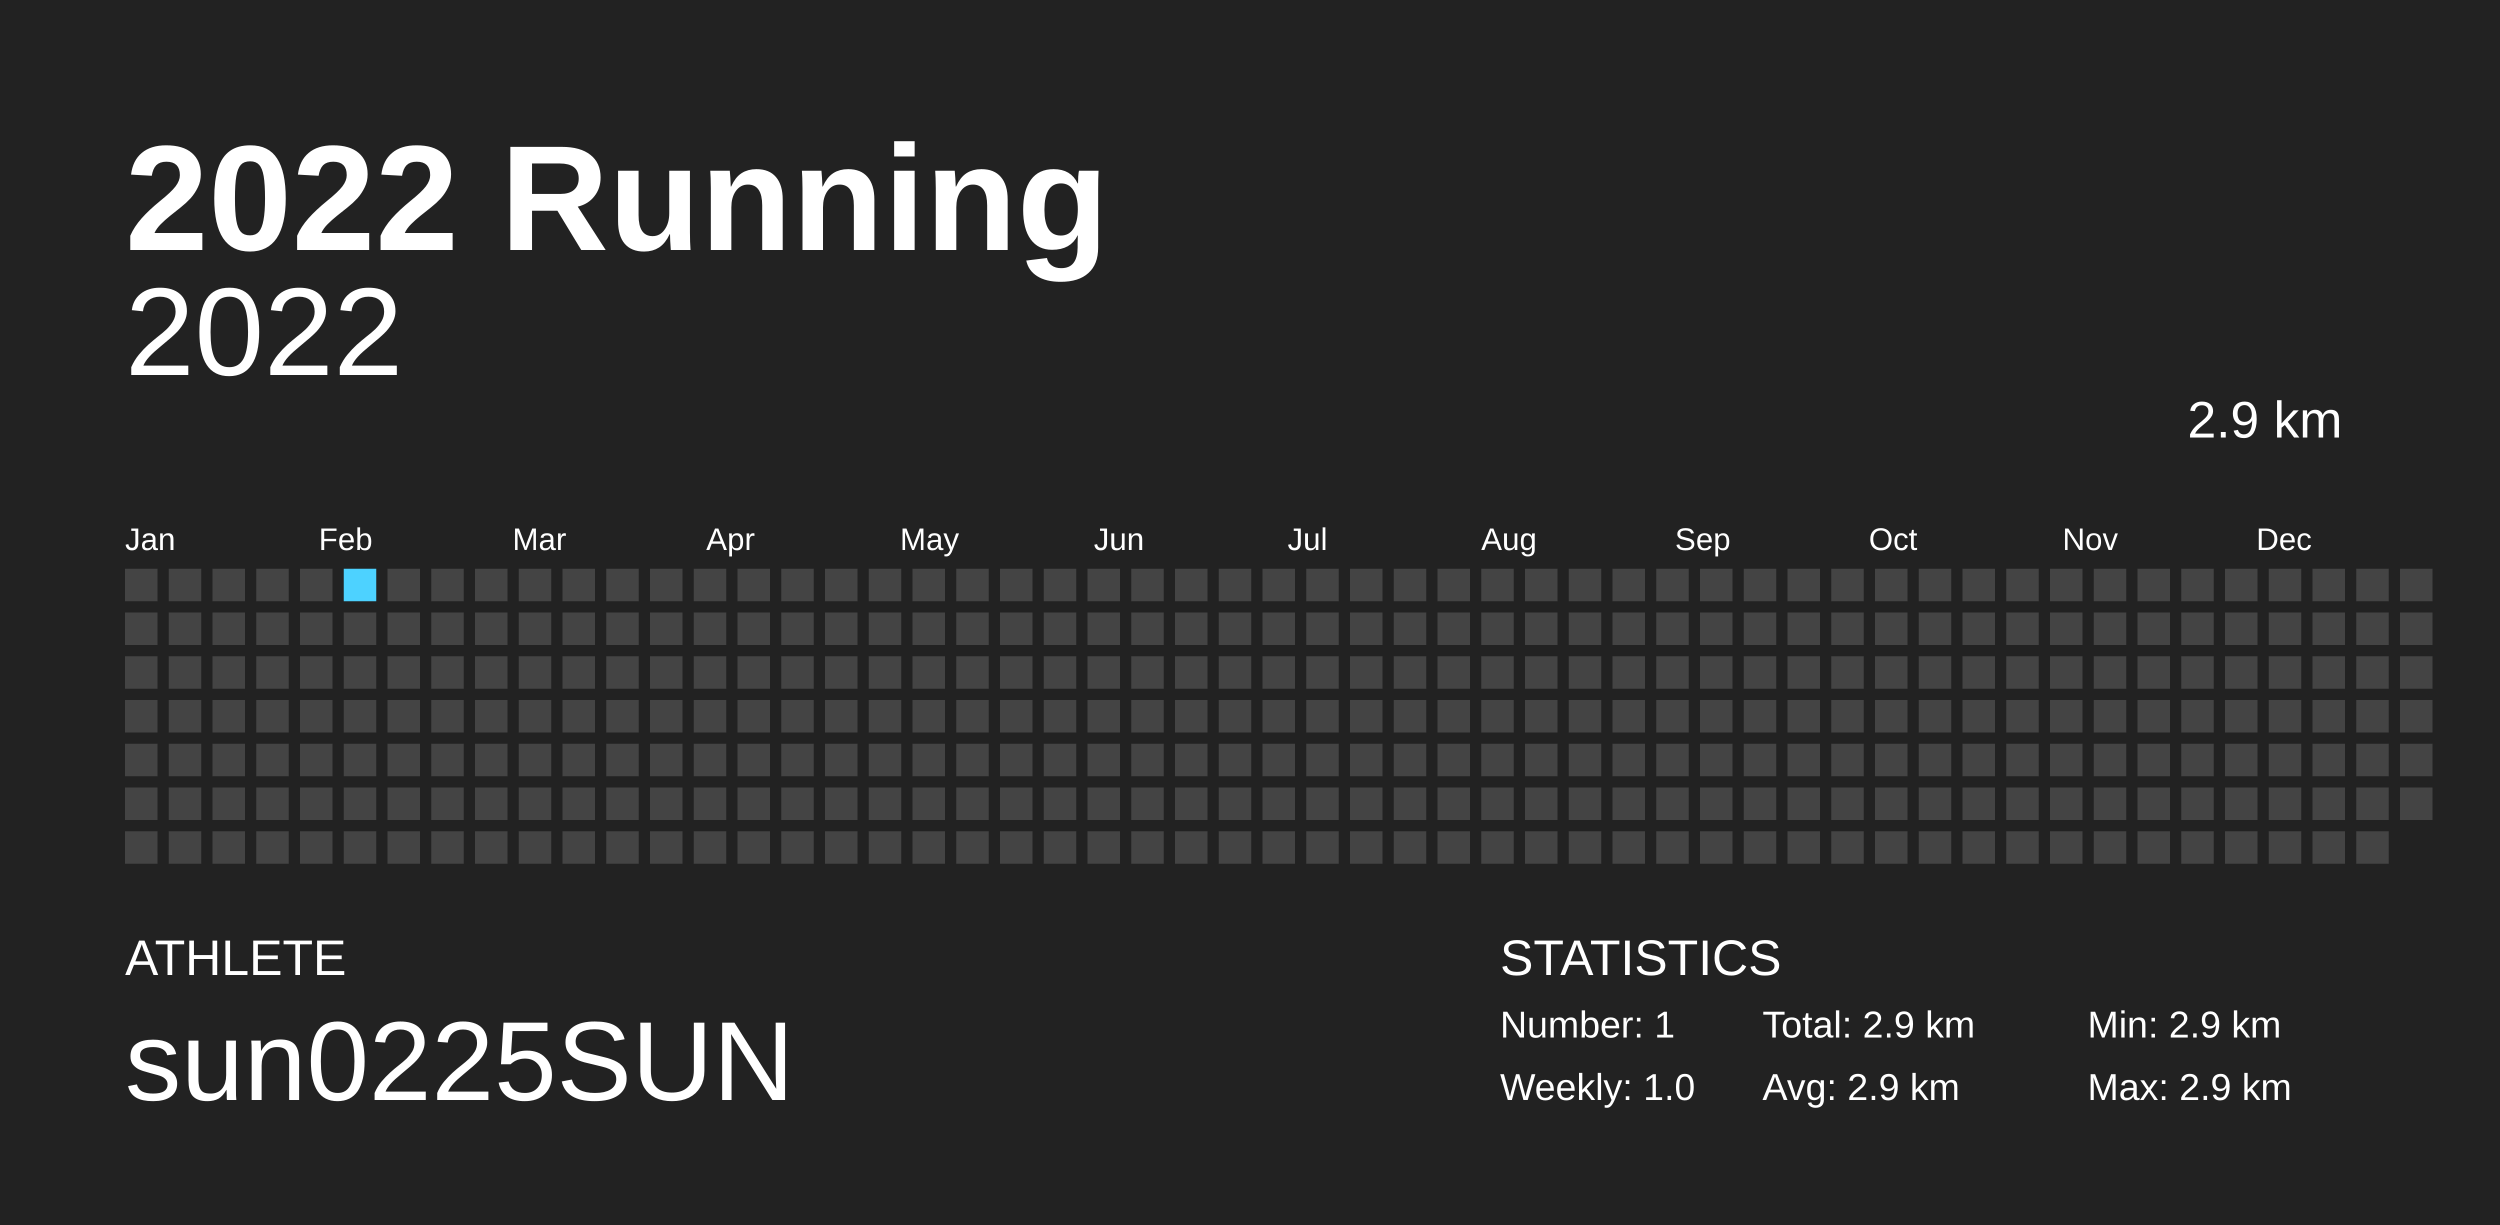
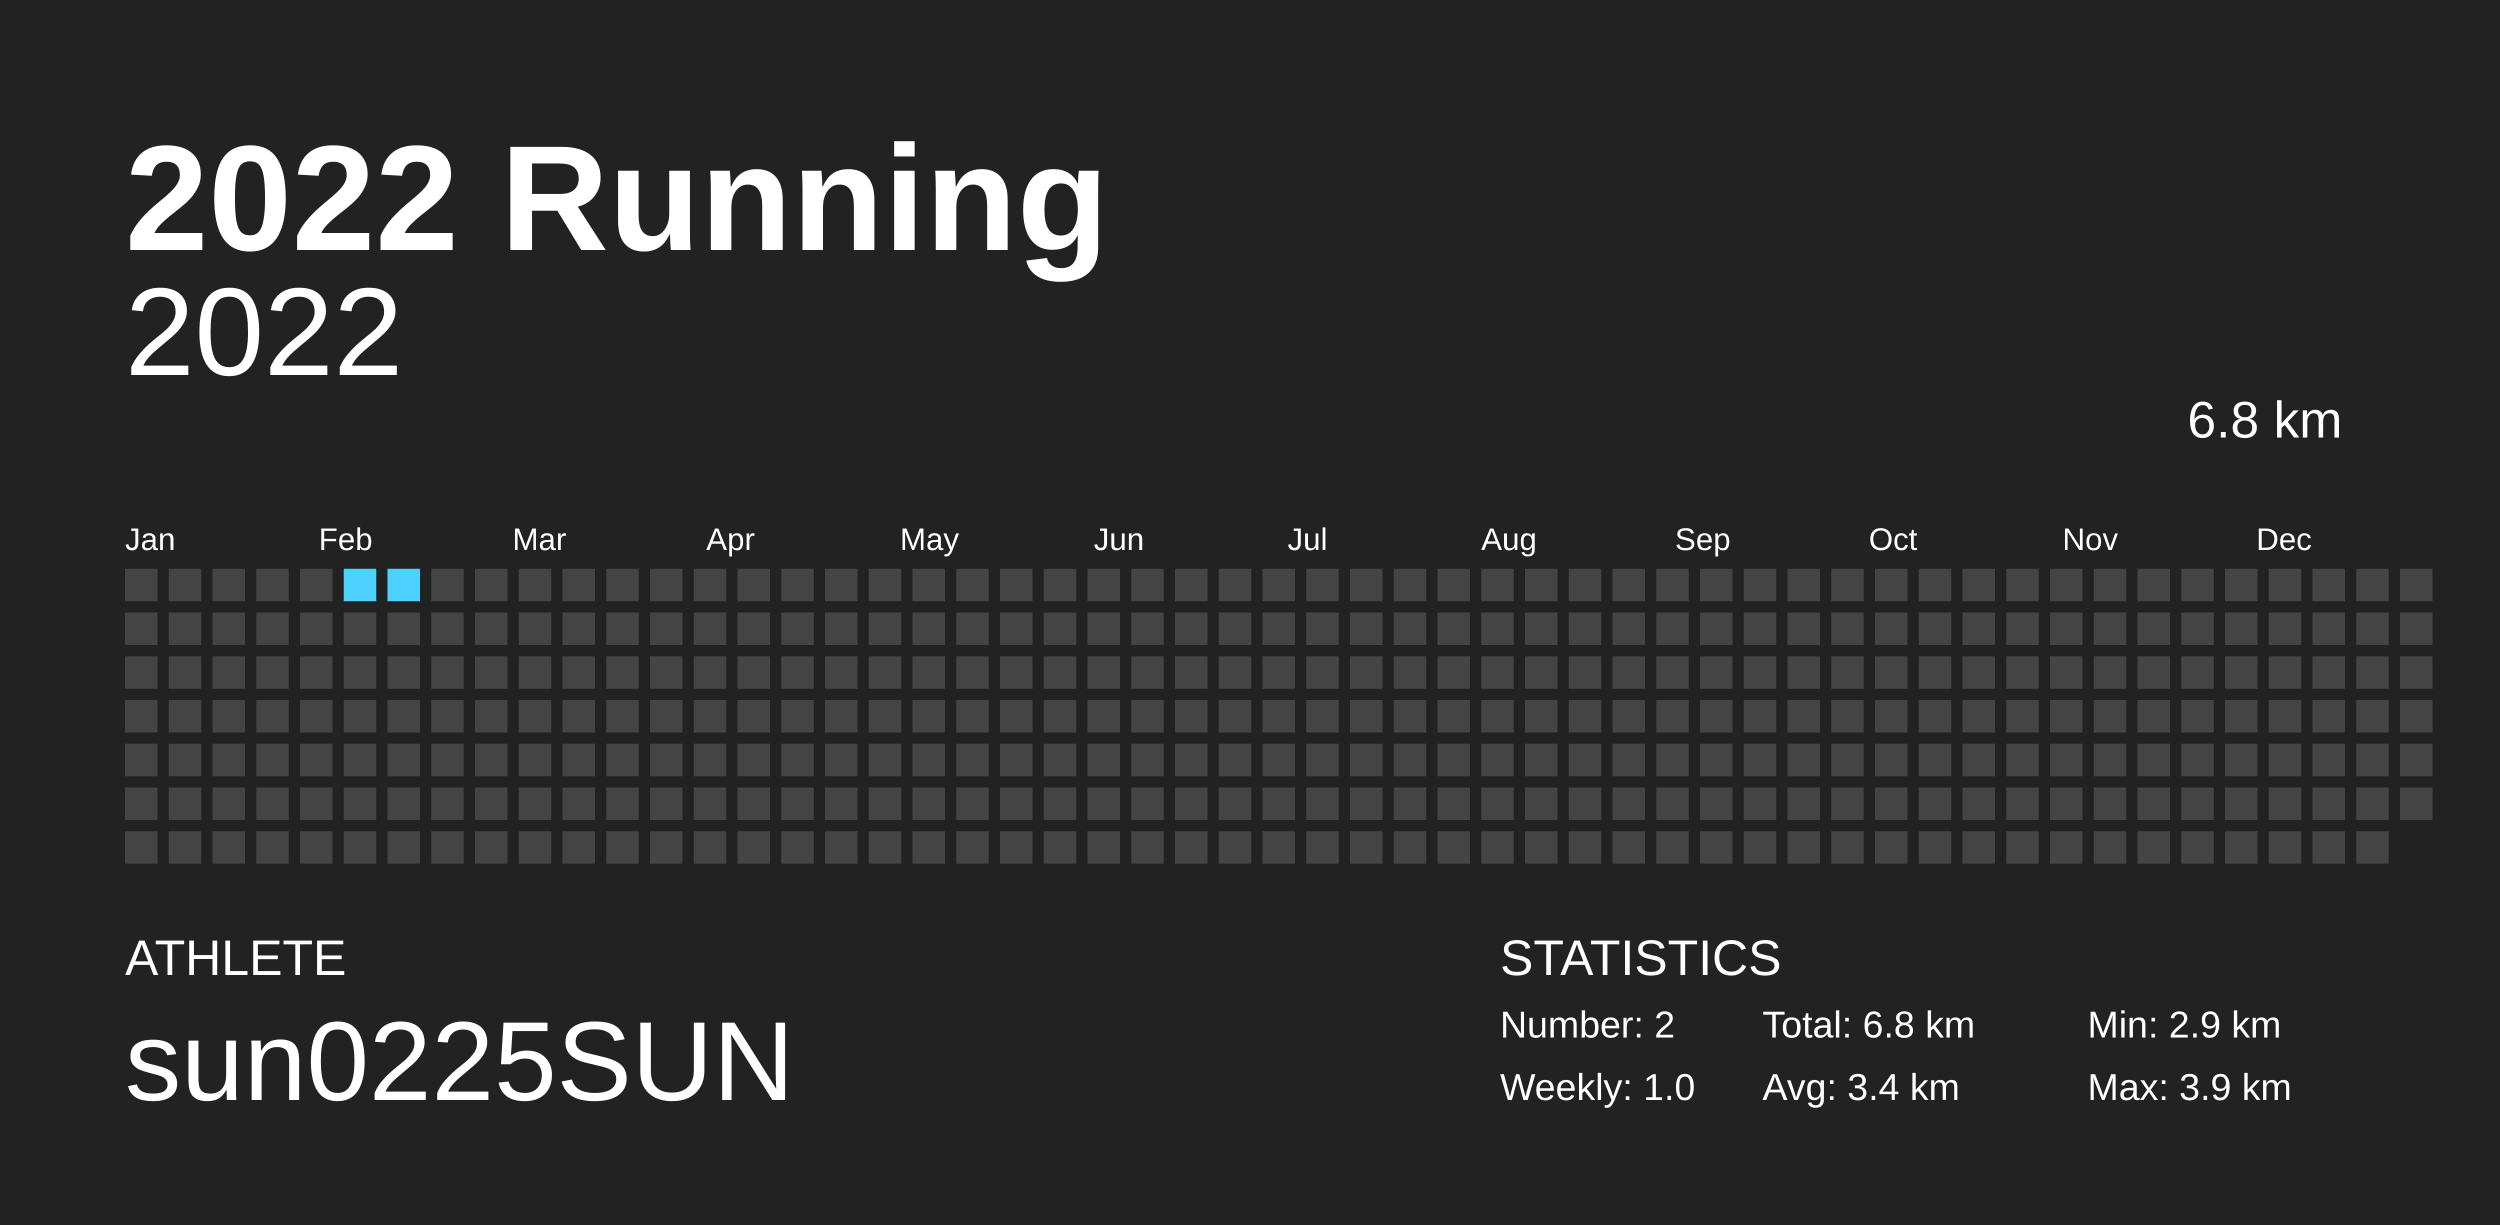
<svg xmlns="http://www.w3.org/2000/svg" baseProfile="full" height="98mm" version="1.1" viewBox="0,0,200,98" width="200mm">
  <defs />
  <rect fill="#222222" height="98" width="200" x="0" y="0" />
  <text fill="#FFFFFF" style="font-size:12px; font-family:Arial; font-weight:bold;" x="10" y="20">2022 Running</text>
  <text fill="#FFFFFF" style="font-size:4px; font-family:Arial" x="10" y="78">ATHLETE</text>
  <text fill="#FFFFFF" style="font-size:9px; font-family:Arial" x="10" y="88">sun0225SUN</text>
  <text fill="#FFFFFF" style="font-size:4px; font-family:Arial" x="120" y="78">STATISTICS</text>
-   <text fill="#FFFFFF" style="font-size:3px; font-family:Arial" x="120" y="83">Number: 1</text>
+   <text fill="#FFFFFF" style="font-size:3px; font-family:Arial" x="120" y="83">Number: 2</text>
  <text fill="#FFFFFF" style="font-size:3px; font-family:Arial" x="120" y="88">Weekly: 1.0</text>
-   <text fill="#FFFFFF" style="font-size:3px; font-family:Arial" x="141" y="83">Total: 2.9 km</text>
-   <text fill="#FFFFFF" style="font-size:3px; font-family:Arial" x="141" y="88">Avg: 2.9 km</text>
+   <text fill="#FFFFFF" style="font-size:3px; font-family:Arial" x="141" y="83">Total: 6.8 km</text>
+   <text fill="#FFFFFF" style="font-size:3px; font-family:Arial" x="141" y="88">Avg: 3.4 km</text>
  <text fill="#FFFFFF" style="font-size:3px; font-family:Arial" x="167" y="83">Min: 2.9 km</text>
-   <text fill="#FFFFFF" style="font-size:3px; font-family:Arial" x="167" y="88">Max: 2.9 km</text>
+   <text fill="#FFFFFF" style="font-size:3px; font-family:Arial" x="167" y="88">Max: 3.9 km</text>
  <text alignment-baseline="hanging" fill="#FFFFFF" style="font-size:10.0px; font-family:Arial;" x="10" y="30">2022</text>
-   <text alignment-baseline="hanging" fill="#FFFFFF" style="font-size:4.125px; font-family:Arial;" x="175" y="35">2.9 km</text>
+   <text alignment-baseline="hanging" fill="#FFFFFF" style="font-size:4.125px; font-family:Arial;" x="175" y="35">6.8 km</text>
  <text fill="#FFFFFF" style="font-size:2.5px; font-family:Arial" x="10.0" y="44">Jan</text>
  <text fill="#FFFFFF" style="font-size:2.5px; font-family:Arial" x="25.5" y="44">Feb</text>
  <text fill="#FFFFFF" style="font-size:2.5px; font-family:Arial" x="41.0" y="44">Mar</text>
  <text fill="#FFFFFF" style="font-size:2.5px; font-family:Arial" x="56.5" y="44">Apr</text>
  <text fill="#FFFFFF" style="font-size:2.5px; font-family:Arial" x="72.0" y="44">May</text>
  <text fill="#FFFFFF" style="font-size:2.5px; font-family:Arial" x="87.5" y="44">Jun</text>
  <text fill="#FFFFFF" style="font-size:2.5px; font-family:Arial" x="103.0" y="44">Jul</text>
  <text fill="#FFFFFF" style="font-size:2.5px; font-family:Arial" x="118.5" y="44">Aug</text>
  <text fill="#FFFFFF" style="font-size:2.5px; font-family:Arial" x="134.0" y="44">Sep</text>
  <text fill="#FFFFFF" style="font-size:2.5px; font-family:Arial" x="149.5" y="44">Oct</text>
  <text fill="#FFFFFF" style="font-size:2.5px; font-family:Arial" x="165.0" y="44">Nov</text>
  <text fill="#FFFFFF" style="font-size:2.5px; font-family:Arial" x="180.5" y="44">Dec</text>
  <rect fill="#444444" height="2.6" width="2.6" x="10.0" y="45.5" />
  <rect fill="#444444" height="2.6" width="2.6" x="10.0" y="49.0" />
  <rect fill="#444444" height="2.6" width="2.6" x="10.0" y="52.5" />
  <rect fill="#444444" height="2.6" width="2.6" x="10.0" y="56.0" />
  <rect fill="#444444" height="2.6" width="2.6" x="10.0" y="59.5" />
  <rect fill="#444444" height="2.6" width="2.6" x="10.0" y="63.0" />
  <rect fill="#444444" height="2.6" width="2.6" x="10.0" y="66.5" />
  <rect fill="#444444" height="2.6" width="2.6" x="13.5" y="45.5" />
  <rect fill="#444444" height="2.6" width="2.6" x="13.5" y="49.0" />
  <rect fill="#444444" height="2.6" width="2.6" x="13.5" y="52.5" />
  <rect fill="#444444" height="2.6" width="2.6" x="13.5" y="56.0" />
  <rect fill="#444444" height="2.6" width="2.6" x="13.5" y="59.5" />
  <rect fill="#444444" height="2.6" width="2.6" x="13.5" y="63.0" />
  <rect fill="#444444" height="2.6" width="2.6" x="13.5" y="66.5" />
  <rect fill="#444444" height="2.6" width="2.6" x="17.0" y="45.5" />
  <rect fill="#444444" height="2.6" width="2.6" x="17.0" y="49.0" />
  <rect fill="#444444" height="2.6" width="2.6" x="17.0" y="52.5" />
  <rect fill="#444444" height="2.6" width="2.6" x="17.0" y="56.0" />
  <rect fill="#444444" height="2.6" width="2.6" x="17.0" y="59.5" />
  <rect fill="#444444" height="2.6" width="2.6" x="17.0" y="63.0" />
  <rect fill="#444444" height="2.6" width="2.6" x="17.0" y="66.5" />
  <rect fill="#444444" height="2.6" width="2.6" x="20.5" y="45.5" />
  <rect fill="#444444" height="2.6" width="2.6" x="20.5" y="49.0" />
  <rect fill="#444444" height="2.6" width="2.6" x="20.5" y="52.5" />
  <rect fill="#444444" height="2.6" width="2.6" x="20.5" y="56.0" />
  <rect fill="#444444" height="2.6" width="2.6" x="20.5" y="59.5" />
  <rect fill="#444444" height="2.6" width="2.6" x="20.5" y="63.0" />
  <rect fill="#444444" height="2.6" width="2.6" x="20.5" y="66.5" />
  <rect fill="#444444" height="2.6" width="2.6" x="24.0" y="45.5" />
  <rect fill="#444444" height="2.6" width="2.6" x="24.0" y="49.0" />
  <rect fill="#444444" height="2.6" width="2.6" x="24.0" y="52.5" />
  <rect fill="#444444" height="2.6" width="2.6" x="24.0" y="56.0" />
  <rect fill="#444444" height="2.6" width="2.6" x="24.0" y="59.5" />
  <rect fill="#444444" height="2.6" width="2.6" x="24.0" y="63.0" />
  <rect fill="#444444" height="2.6" width="2.6" x="24.0" y="66.5" />
-   <rect fill="#4DD2FF" height="2.6" width="2.6" x="27.5" y="45.5" />
+   <rect fill="#4dd2ff" height="2.6" width="2.6" x="27.5" y="45.5" />
  <rect fill="#444444" height="2.6" width="2.6" x="27.5" y="49.0" />
  <rect fill="#444444" height="2.6" width="2.6" x="27.5" y="52.5" />
  <rect fill="#444444" height="2.6" width="2.6" x="27.5" y="56.0" />
  <rect fill="#444444" height="2.6" width="2.6" x="27.5" y="59.5" />
  <rect fill="#444444" height="2.6" width="2.6" x="27.5" y="63.0" />
  <rect fill="#444444" height="2.6" width="2.6" x="27.5" y="66.5" />
-   <rect fill="#444444" height="2.6" width="2.6" x="31.0" y="45.5" />
+   <rect fill="#4dd2ff" height="2.6" width="2.6" x="31.0" y="45.5" />
  <rect fill="#444444" height="2.6" width="2.6" x="31.0" y="49.0" />
  <rect fill="#444444" height="2.6" width="2.6" x="31.0" y="52.5" />
  <rect fill="#444444" height="2.6" width="2.6" x="31.0" y="56.0" />
  <rect fill="#444444" height="2.6" width="2.6" x="31.0" y="59.5" />
  <rect fill="#444444" height="2.6" width="2.6" x="31.0" y="63.0" />
  <rect fill="#444444" height="2.6" width="2.6" x="31.0" y="66.5" />
  <rect fill="#444444" height="2.6" width="2.6" x="34.5" y="45.5" />
  <rect fill="#444444" height="2.6" width="2.6" x="34.5" y="49.0" />
  <rect fill="#444444" height="2.6" width="2.6" x="34.5" y="52.5" />
  <rect fill="#444444" height="2.6" width="2.6" x="34.5" y="56.0" />
  <rect fill="#444444" height="2.6" width="2.6" x="34.5" y="59.5" />
  <rect fill="#444444" height="2.6" width="2.6" x="34.5" y="63.0" />
  <rect fill="#444444" height="2.6" width="2.6" x="34.5" y="66.5" />
  <rect fill="#444444" height="2.6" width="2.6" x="38.0" y="45.5" />
  <rect fill="#444444" height="2.6" width="2.6" x="38.0" y="49.0" />
  <rect fill="#444444" height="2.6" width="2.6" x="38.0" y="52.5" />
  <rect fill="#444444" height="2.6" width="2.6" x="38.0" y="56.0" />
  <rect fill="#444444" height="2.6" width="2.6" x="38.0" y="59.5" />
  <rect fill="#444444" height="2.6" width="2.6" x="38.0" y="63.0" />
  <rect fill="#444444" height="2.6" width="2.6" x="38.0" y="66.5" />
  <rect fill="#444444" height="2.6" width="2.6" x="41.5" y="45.5" />
  <rect fill="#444444" height="2.6" width="2.6" x="41.5" y="49.0" />
  <rect fill="#444444" height="2.6" width="2.6" x="41.5" y="52.5" />
  <rect fill="#444444" height="2.6" width="2.6" x="41.5" y="56.0" />
  <rect fill="#444444" height="2.6" width="2.6" x="41.5" y="59.5" />
  <rect fill="#444444" height="2.6" width="2.6" x="41.5" y="63.0" />
  <rect fill="#444444" height="2.6" width="2.6" x="41.5" y="66.5" />
  <rect fill="#444444" height="2.6" width="2.6" x="45.0" y="45.5" />
  <rect fill="#444444" height="2.6" width="2.6" x="45.0" y="49.0" />
  <rect fill="#444444" height="2.6" width="2.6" x="45.0" y="52.5" />
  <rect fill="#444444" height="2.6" width="2.6" x="45.0" y="56.0" />
  <rect fill="#444444" height="2.6" width="2.6" x="45.0" y="59.5" />
  <rect fill="#444444" height="2.6" width="2.6" x="45.0" y="63.0" />
  <rect fill="#444444" height="2.6" width="2.6" x="45.0" y="66.5" />
  <rect fill="#444444" height="2.6" width="2.6" x="48.5" y="45.5" />
  <rect fill="#444444" height="2.6" width="2.6" x="48.5" y="49.0" />
  <rect fill="#444444" height="2.6" width="2.6" x="48.5" y="52.5" />
  <rect fill="#444444" height="2.6" width="2.6" x="48.5" y="56.0" />
  <rect fill="#444444" height="2.6" width="2.6" x="48.5" y="59.5" />
  <rect fill="#444444" height="2.6" width="2.6" x="48.5" y="63.0" />
  <rect fill="#444444" height="2.6" width="2.6" x="48.5" y="66.5" />
  <rect fill="#444444" height="2.6" width="2.6" x="52.0" y="45.5" />
  <rect fill="#444444" height="2.6" width="2.6" x="52.0" y="49.0" />
  <rect fill="#444444" height="2.6" width="2.6" x="52.0" y="52.5" />
  <rect fill="#444444" height="2.6" width="2.6" x="52.0" y="56.0" />
  <rect fill="#444444" height="2.6" width="2.6" x="52.0" y="59.5" />
  <rect fill="#444444" height="2.6" width="2.6" x="52.0" y="63.0" />
  <rect fill="#444444" height="2.6" width="2.6" x="52.0" y="66.5" />
  <rect fill="#444444" height="2.6" width="2.6" x="55.5" y="45.5" />
  <rect fill="#444444" height="2.6" width="2.6" x="55.5" y="49.0" />
  <rect fill="#444444" height="2.6" width="2.6" x="55.5" y="52.5" />
  <rect fill="#444444" height="2.6" width="2.6" x="55.5" y="56.0" />
  <rect fill="#444444" height="2.6" width="2.6" x="55.5" y="59.5" />
  <rect fill="#444444" height="2.6" width="2.6" x="55.5" y="63.0" />
  <rect fill="#444444" height="2.6" width="2.6" x="55.5" y="66.5" />
  <rect fill="#444444" height="2.6" width="2.6" x="59.0" y="45.5" />
  <rect fill="#444444" height="2.6" width="2.6" x="59.0" y="49.0" />
  <rect fill="#444444" height="2.6" width="2.6" x="59.0" y="52.5" />
  <rect fill="#444444" height="2.6" width="2.6" x="59.0" y="56.0" />
  <rect fill="#444444" height="2.6" width="2.6" x="59.0" y="59.5" />
  <rect fill="#444444" height="2.6" width="2.6" x="59.0" y="63.0" />
  <rect fill="#444444" height="2.6" width="2.6" x="59.0" y="66.5" />
  <rect fill="#444444" height="2.6" width="2.6" x="62.5" y="45.5" />
  <rect fill="#444444" height="2.6" width="2.6" x="62.5" y="49.0" />
  <rect fill="#444444" height="2.6" width="2.6" x="62.5" y="52.5" />
  <rect fill="#444444" height="2.6" width="2.6" x="62.5" y="56.0" />
  <rect fill="#444444" height="2.6" width="2.6" x="62.5" y="59.5" />
  <rect fill="#444444" height="2.6" width="2.6" x="62.5" y="63.0" />
  <rect fill="#444444" height="2.6" width="2.6" x="62.5" y="66.5" />
  <rect fill="#444444" height="2.6" width="2.6" x="66.0" y="45.5" />
  <rect fill="#444444" height="2.6" width="2.6" x="66.0" y="49.0" />
  <rect fill="#444444" height="2.6" width="2.6" x="66.0" y="52.5" />
  <rect fill="#444444" height="2.6" width="2.6" x="66.0" y="56.0" />
  <rect fill="#444444" height="2.6" width="2.6" x="66.0" y="59.5" />
  <rect fill="#444444" height="2.6" width="2.6" x="66.0" y="63.0" />
  <rect fill="#444444" height="2.6" width="2.6" x="66.0" y="66.5" />
  <rect fill="#444444" height="2.6" width="2.6" x="69.5" y="45.5" />
  <rect fill="#444444" height="2.6" width="2.6" x="69.5" y="49.0" />
  <rect fill="#444444" height="2.6" width="2.6" x="69.5" y="52.5" />
  <rect fill="#444444" height="2.6" width="2.6" x="69.5" y="56.0" />
  <rect fill="#444444" height="2.6" width="2.6" x="69.5" y="59.5" />
  <rect fill="#444444" height="2.6" width="2.6" x="69.5" y="63.0" />
  <rect fill="#444444" height="2.6" width="2.6" x="69.5" y="66.5" />
  <rect fill="#444444" height="2.6" width="2.6" x="73.0" y="45.5" />
  <rect fill="#444444" height="2.6" width="2.6" x="73.0" y="49.0" />
  <rect fill="#444444" height="2.6" width="2.6" x="73.0" y="52.5" />
  <rect fill="#444444" height="2.6" width="2.6" x="73.0" y="56.0" />
  <rect fill="#444444" height="2.6" width="2.6" x="73.0" y="59.5" />
  <rect fill="#444444" height="2.6" width="2.6" x="73.0" y="63.0" />
  <rect fill="#444444" height="2.6" width="2.6" x="73.0" y="66.5" />
  <rect fill="#444444" height="2.6" width="2.6" x="76.5" y="45.5" />
  <rect fill="#444444" height="2.6" width="2.6" x="76.5" y="49.0" />
  <rect fill="#444444" height="2.6" width="2.6" x="76.5" y="52.5" />
  <rect fill="#444444" height="2.6" width="2.6" x="76.5" y="56.0" />
  <rect fill="#444444" height="2.6" width="2.6" x="76.5" y="59.5" />
  <rect fill="#444444" height="2.6" width="2.6" x="76.5" y="63.0" />
  <rect fill="#444444" height="2.6" width="2.6" x="76.5" y="66.5" />
  <rect fill="#444444" height="2.6" width="2.6" x="80.0" y="45.5" />
  <rect fill="#444444" height="2.6" width="2.6" x="80.0" y="49.0" />
  <rect fill="#444444" height="2.6" width="2.6" x="80.0" y="52.5" />
  <rect fill="#444444" height="2.6" width="2.6" x="80.0" y="56.0" />
  <rect fill="#444444" height="2.6" width="2.6" x="80.0" y="59.5" />
  <rect fill="#444444" height="2.6" width="2.6" x="80.0" y="63.0" />
  <rect fill="#444444" height="2.6" width="2.6" x="80.0" y="66.5" />
  <rect fill="#444444" height="2.6" width="2.6" x="83.5" y="45.5" />
  <rect fill="#444444" height="2.6" width="2.6" x="83.5" y="49.0" />
  <rect fill="#444444" height="2.6" width="2.6" x="83.5" y="52.5" />
  <rect fill="#444444" height="2.6" width="2.6" x="83.5" y="56.0" />
  <rect fill="#444444" height="2.6" width="2.6" x="83.5" y="59.5" />
  <rect fill="#444444" height="2.6" width="2.6" x="83.5" y="63.0" />
  <rect fill="#444444" height="2.6" width="2.6" x="83.5" y="66.5" />
  <rect fill="#444444" height="2.6" width="2.6" x="87.0" y="45.5" />
  <rect fill="#444444" height="2.6" width="2.6" x="87.0" y="49.0" />
  <rect fill="#444444" height="2.6" width="2.6" x="87.0" y="52.5" />
  <rect fill="#444444" height="2.6" width="2.6" x="87.0" y="56.0" />
  <rect fill="#444444" height="2.6" width="2.6" x="87.0" y="59.5" />
  <rect fill="#444444" height="2.6" width="2.6" x="87.0" y="63.0" />
  <rect fill="#444444" height="2.6" width="2.6" x="87.0" y="66.5" />
  <rect fill="#444444" height="2.6" width="2.6" x="90.5" y="45.5" />
  <rect fill="#444444" height="2.6" width="2.6" x="90.5" y="49.0" />
  <rect fill="#444444" height="2.6" width="2.6" x="90.5" y="52.5" />
  <rect fill="#444444" height="2.6" width="2.6" x="90.5" y="56.0" />
  <rect fill="#444444" height="2.6" width="2.6" x="90.5" y="59.5" />
  <rect fill="#444444" height="2.6" width="2.6" x="90.5" y="63.0" />
  <rect fill="#444444" height="2.6" width="2.6" x="90.5" y="66.5" />
  <rect fill="#444444" height="2.6" width="2.6" x="94.0" y="45.5" />
  <rect fill="#444444" height="2.6" width="2.6" x="94.0" y="49.0" />
  <rect fill="#444444" height="2.6" width="2.6" x="94.0" y="52.5" />
  <rect fill="#444444" height="2.6" width="2.6" x="94.0" y="56.0" />
  <rect fill="#444444" height="2.6" width="2.6" x="94.0" y="59.5" />
  <rect fill="#444444" height="2.6" width="2.6" x="94.0" y="63.0" />
  <rect fill="#444444" height="2.6" width="2.6" x="94.0" y="66.5" />
  <rect fill="#444444" height="2.6" width="2.6" x="97.5" y="45.5" />
  <rect fill="#444444" height="2.6" width="2.6" x="97.5" y="49.0" />
  <rect fill="#444444" height="2.6" width="2.6" x="97.5" y="52.5" />
  <rect fill="#444444" height="2.6" width="2.6" x="97.5" y="56.0" />
  <rect fill="#444444" height="2.6" width="2.6" x="97.5" y="59.5" />
  <rect fill="#444444" height="2.6" width="2.6" x="97.5" y="63.0" />
  <rect fill="#444444" height="2.6" width="2.6" x="97.5" y="66.5" />
  <rect fill="#444444" height="2.6" width="2.6" x="101.0" y="45.5" />
  <rect fill="#444444" height="2.6" width="2.6" x="101.0" y="49.0" />
  <rect fill="#444444" height="2.6" width="2.6" x="101.0" y="52.5" />
  <rect fill="#444444" height="2.6" width="2.6" x="101.0" y="56.0" />
  <rect fill="#444444" height="2.6" width="2.6" x="101.0" y="59.5" />
  <rect fill="#444444" height="2.6" width="2.6" x="101.0" y="63.0" />
  <rect fill="#444444" height="2.6" width="2.6" x="101.0" y="66.5" />
  <rect fill="#444444" height="2.6" width="2.6" x="104.5" y="45.5" />
  <rect fill="#444444" height="2.6" width="2.6" x="104.5" y="49.0" />
  <rect fill="#444444" height="2.6" width="2.6" x="104.5" y="52.5" />
  <rect fill="#444444" height="2.6" width="2.6" x="104.5" y="56.0" />
  <rect fill="#444444" height="2.6" width="2.6" x="104.5" y="59.5" />
  <rect fill="#444444" height="2.6" width="2.6" x="104.5" y="63.0" />
  <rect fill="#444444" height="2.6" width="2.6" x="104.5" y="66.5" />
  <rect fill="#444444" height="2.6" width="2.6" x="108.0" y="45.5" />
  <rect fill="#444444" height="2.6" width="2.6" x="108.0" y="49.0" />
  <rect fill="#444444" height="2.6" width="2.6" x="108.0" y="52.5" />
  <rect fill="#444444" height="2.6" width="2.6" x="108.0" y="56.0" />
  <rect fill="#444444" height="2.6" width="2.6" x="108.0" y="59.5" />
  <rect fill="#444444" height="2.6" width="2.6" x="108.0" y="63.0" />
  <rect fill="#444444" height="2.6" width="2.6" x="108.0" y="66.5" />
  <rect fill="#444444" height="2.6" width="2.6" x="111.5" y="45.5" />
  <rect fill="#444444" height="2.6" width="2.6" x="111.5" y="49.0" />
  <rect fill="#444444" height="2.6" width="2.6" x="111.5" y="52.5" />
  <rect fill="#444444" height="2.6" width="2.6" x="111.5" y="56.0" />
  <rect fill="#444444" height="2.6" width="2.6" x="111.5" y="59.5" />
  <rect fill="#444444" height="2.6" width="2.6" x="111.5" y="63.0" />
  <rect fill="#444444" height="2.6" width="2.6" x="111.5" y="66.5" />
  <rect fill="#444444" height="2.6" width="2.6" x="115.0" y="45.5" />
  <rect fill="#444444" height="2.6" width="2.6" x="115.0" y="49.0" />
  <rect fill="#444444" height="2.6" width="2.6" x="115.0" y="52.5" />
  <rect fill="#444444" height="2.6" width="2.6" x="115.0" y="56.0" />
  <rect fill="#444444" height="2.6" width="2.6" x="115.0" y="59.5" />
  <rect fill="#444444" height="2.6" width="2.6" x="115.0" y="63.0" />
  <rect fill="#444444" height="2.6" width="2.6" x="115.0" y="66.5" />
  <rect fill="#444444" height="2.6" width="2.6" x="118.5" y="45.5" />
  <rect fill="#444444" height="2.6" width="2.6" x="118.5" y="49.0" />
  <rect fill="#444444" height="2.6" width="2.6" x="118.5" y="52.5" />
  <rect fill="#444444" height="2.6" width="2.6" x="118.5" y="56.0" />
  <rect fill="#444444" height="2.6" width="2.6" x="118.5" y="59.5" />
  <rect fill="#444444" height="2.6" width="2.6" x="118.5" y="63.0" />
  <rect fill="#444444" height="2.6" width="2.6" x="118.5" y="66.5" />
  <rect fill="#444444" height="2.6" width="2.6" x="122.0" y="45.5" />
  <rect fill="#444444" height="2.6" width="2.6" x="122.0" y="49.0" />
  <rect fill="#444444" height="2.6" width="2.6" x="122.0" y="52.5" />
  <rect fill="#444444" height="2.6" width="2.6" x="122.0" y="56.0" />
  <rect fill="#444444" height="2.6" width="2.6" x="122.0" y="59.5" />
  <rect fill="#444444" height="2.6" width="2.6" x="122.0" y="63.0" />
  <rect fill="#444444" height="2.6" width="2.6" x="122.0" y="66.5" />
  <rect fill="#444444" height="2.6" width="2.6" x="125.5" y="45.5" />
  <rect fill="#444444" height="2.6" width="2.6" x="125.5" y="49.0" />
  <rect fill="#444444" height="2.6" width="2.6" x="125.5" y="52.5" />
  <rect fill="#444444" height="2.6" width="2.6" x="125.5" y="56.0" />
  <rect fill="#444444" height="2.6" width="2.6" x="125.5" y="59.5" />
  <rect fill="#444444" height="2.6" width="2.6" x="125.5" y="63.0" />
  <rect fill="#444444" height="2.6" width="2.6" x="125.5" y="66.5" />
  <rect fill="#444444" height="2.6" width="2.6" x="129.0" y="45.5" />
  <rect fill="#444444" height="2.6" width="2.6" x="129.0" y="49.0" />
  <rect fill="#444444" height="2.6" width="2.6" x="129.0" y="52.5" />
  <rect fill="#444444" height="2.6" width="2.6" x="129.0" y="56.0" />
  <rect fill="#444444" height="2.6" width="2.6" x="129.0" y="59.5" />
  <rect fill="#444444" height="2.6" width="2.6" x="129.0" y="63.0" />
  <rect fill="#444444" height="2.6" width="2.6" x="129.0" y="66.5" />
  <rect fill="#444444" height="2.6" width="2.6" x="132.5" y="45.5" />
  <rect fill="#444444" height="2.6" width="2.6" x="132.5" y="49.0" />
  <rect fill="#444444" height="2.6" width="2.6" x="132.5" y="52.5" />
  <rect fill="#444444" height="2.6" width="2.6" x="132.5" y="56.0" />
  <rect fill="#444444" height="2.6" width="2.6" x="132.5" y="59.5" />
  <rect fill="#444444" height="2.6" width="2.6" x="132.5" y="63.0" />
  <rect fill="#444444" height="2.6" width="2.6" x="132.5" y="66.5" />
  <rect fill="#444444" height="2.6" width="2.6" x="136.0" y="45.5" />
  <rect fill="#444444" height="2.6" width="2.6" x="136.0" y="49.0" />
  <rect fill="#444444" height="2.6" width="2.6" x="136.0" y="52.5" />
  <rect fill="#444444" height="2.6" width="2.6" x="136.0" y="56.0" />
  <rect fill="#444444" height="2.6" width="2.6" x="136.0" y="59.5" />
  <rect fill="#444444" height="2.6" width="2.6" x="136.0" y="63.0" />
  <rect fill="#444444" height="2.6" width="2.6" x="136.0" y="66.5" />
  <rect fill="#444444" height="2.6" width="2.6" x="139.5" y="45.5" />
  <rect fill="#444444" height="2.6" width="2.6" x="139.5" y="49.0" />
  <rect fill="#444444" height="2.6" width="2.6" x="139.5" y="52.5" />
  <rect fill="#444444" height="2.6" width="2.6" x="139.5" y="56.0" />
  <rect fill="#444444" height="2.6" width="2.6" x="139.5" y="59.5" />
  <rect fill="#444444" height="2.6" width="2.6" x="139.5" y="63.0" />
  <rect fill="#444444" height="2.6" width="2.6" x="139.5" y="66.5" />
  <rect fill="#444444" height="2.6" width="2.6" x="143.0" y="45.5" />
  <rect fill="#444444" height="2.6" width="2.6" x="143.0" y="49.0" />
  <rect fill="#444444" height="2.6" width="2.6" x="143.0" y="52.5" />
  <rect fill="#444444" height="2.6" width="2.6" x="143.0" y="56.0" />
  <rect fill="#444444" height="2.6" width="2.6" x="143.0" y="59.5" />
  <rect fill="#444444" height="2.6" width="2.6" x="143.0" y="63.0" />
  <rect fill="#444444" height="2.6" width="2.6" x="143.0" y="66.5" />
  <rect fill="#444444" height="2.6" width="2.6" x="146.5" y="45.5" />
  <rect fill="#444444" height="2.6" width="2.6" x="146.5" y="49.0" />
  <rect fill="#444444" height="2.6" width="2.6" x="146.5" y="52.5" />
  <rect fill="#444444" height="2.6" width="2.6" x="146.5" y="56.0" />
  <rect fill="#444444" height="2.6" width="2.6" x="146.5" y="59.5" />
  <rect fill="#444444" height="2.6" width="2.6" x="146.5" y="63.0" />
  <rect fill="#444444" height="2.6" width="2.6" x="146.5" y="66.5" />
  <rect fill="#444444" height="2.6" width="2.6" x="150.0" y="45.5" />
  <rect fill="#444444" height="2.6" width="2.6" x="150.0" y="49.0" />
  <rect fill="#444444" height="2.6" width="2.6" x="150.0" y="52.5" />
  <rect fill="#444444" height="2.6" width="2.6" x="150.0" y="56.0" />
  <rect fill="#444444" height="2.6" width="2.6" x="150.0" y="59.5" />
  <rect fill="#444444" height="2.6" width="2.6" x="150.0" y="63.0" />
  <rect fill="#444444" height="2.6" width="2.6" x="150.0" y="66.5" />
  <rect fill="#444444" height="2.6" width="2.6" x="153.5" y="45.5" />
  <rect fill="#444444" height="2.6" width="2.6" x="153.5" y="49.0" />
  <rect fill="#444444" height="2.6" width="2.6" x="153.5" y="52.5" />
  <rect fill="#444444" height="2.6" width="2.6" x="153.5" y="56.0" />
  <rect fill="#444444" height="2.6" width="2.6" x="153.5" y="59.5" />
  <rect fill="#444444" height="2.6" width="2.6" x="153.5" y="63.0" />
  <rect fill="#444444" height="2.6" width="2.6" x="153.5" y="66.5" />
  <rect fill="#444444" height="2.6" width="2.6" x="157.0" y="45.5" />
  <rect fill="#444444" height="2.6" width="2.6" x="157.0" y="49.0" />
  <rect fill="#444444" height="2.6" width="2.6" x="157.0" y="52.5" />
  <rect fill="#444444" height="2.6" width="2.6" x="157.0" y="56.0" />
  <rect fill="#444444" height="2.6" width="2.6" x="157.0" y="59.5" />
  <rect fill="#444444" height="2.6" width="2.6" x="157.0" y="63.0" />
  <rect fill="#444444" height="2.6" width="2.6" x="157.0" y="66.5" />
  <rect fill="#444444" height="2.6" width="2.6" x="160.5" y="45.5" />
  <rect fill="#444444" height="2.6" width="2.6" x="160.5" y="49.0" />
  <rect fill="#444444" height="2.6" width="2.6" x="160.5" y="52.5" />
  <rect fill="#444444" height="2.6" width="2.6" x="160.5" y="56.0" />
  <rect fill="#444444" height="2.6" width="2.6" x="160.5" y="59.5" />
  <rect fill="#444444" height="2.6" width="2.6" x="160.5" y="63.0" />
  <rect fill="#444444" height="2.6" width="2.6" x="160.5" y="66.5" />
  <rect fill="#444444" height="2.6" width="2.6" x="164.0" y="45.5" />
  <rect fill="#444444" height="2.6" width="2.6" x="164.0" y="49.0" />
  <rect fill="#444444" height="2.6" width="2.6" x="164.0" y="52.5" />
  <rect fill="#444444" height="2.6" width="2.6" x="164.0" y="56.0" />
  <rect fill="#444444" height="2.6" width="2.6" x="164.0" y="59.5" />
  <rect fill="#444444" height="2.6" width="2.6" x="164.0" y="63.0" />
  <rect fill="#444444" height="2.6" width="2.6" x="164.0" y="66.5" />
  <rect fill="#444444" height="2.6" width="2.6" x="167.5" y="45.5" />
  <rect fill="#444444" height="2.6" width="2.6" x="167.5" y="49.0" />
  <rect fill="#444444" height="2.6" width="2.6" x="167.5" y="52.5" />
  <rect fill="#444444" height="2.6" width="2.6" x="167.5" y="56.0" />
  <rect fill="#444444" height="2.6" width="2.6" x="167.5" y="59.5" />
  <rect fill="#444444" height="2.6" width="2.6" x="167.5" y="63.0" />
  <rect fill="#444444" height="2.6" width="2.6" x="167.5" y="66.5" />
  <rect fill="#444444" height="2.6" width="2.6" x="171.0" y="45.5" />
  <rect fill="#444444" height="2.6" width="2.6" x="171.0" y="49.0" />
  <rect fill="#444444" height="2.6" width="2.6" x="171.0" y="52.5" />
  <rect fill="#444444" height="2.6" width="2.6" x="171.0" y="56.0" />
  <rect fill="#444444" height="2.6" width="2.6" x="171.0" y="59.5" />
  <rect fill="#444444" height="2.6" width="2.6" x="171.0" y="63.0" />
  <rect fill="#444444" height="2.6" width="2.6" x="171.0" y="66.5" />
  <rect fill="#444444" height="2.6" width="2.6" x="174.5" y="45.5" />
  <rect fill="#444444" height="2.6" width="2.6" x="174.5" y="49.0" />
  <rect fill="#444444" height="2.6" width="2.6" x="174.5" y="52.5" />
  <rect fill="#444444" height="2.6" width="2.6" x="174.5" y="56.0" />
  <rect fill="#444444" height="2.6" width="2.6" x="174.5" y="59.5" />
  <rect fill="#444444" height="2.6" width="2.6" x="174.5" y="63.0" />
  <rect fill="#444444" height="2.6" width="2.6" x="174.5" y="66.5" />
  <rect fill="#444444" height="2.6" width="2.6" x="178.0" y="45.5" />
  <rect fill="#444444" height="2.6" width="2.6" x="178.0" y="49.0" />
  <rect fill="#444444" height="2.6" width="2.6" x="178.0" y="52.5" />
  <rect fill="#444444" height="2.6" width="2.6" x="178.0" y="56.0" />
  <rect fill="#444444" height="2.6" width="2.6" x="178.0" y="59.5" />
  <rect fill="#444444" height="2.6" width="2.6" x="178.0" y="63.0" />
  <rect fill="#444444" height="2.6" width="2.6" x="178.0" y="66.5" />
  <rect fill="#444444" height="2.6" width="2.6" x="181.5" y="45.5" />
  <rect fill="#444444" height="2.6" width="2.6" x="181.5" y="49.0" />
  <rect fill="#444444" height="2.6" width="2.6" x="181.5" y="52.5" />
  <rect fill="#444444" height="2.6" width="2.6" x="181.5" y="56.0" />
  <rect fill="#444444" height="2.6" width="2.6" x="181.5" y="59.5" />
  <rect fill="#444444" height="2.6" width="2.6" x="181.5" y="63.0" />
  <rect fill="#444444" height="2.6" width="2.6" x="181.5" y="66.5" />
  <rect fill="#444444" height="2.6" width="2.6" x="185.0" y="45.5" />
  <rect fill="#444444" height="2.6" width="2.6" x="185.0" y="49.0" />
  <rect fill="#444444" height="2.6" width="2.6" x="185.0" y="52.5" />
  <rect fill="#444444" height="2.6" width="2.6" x="185.0" y="56.0" />
  <rect fill="#444444" height="2.6" width="2.6" x="185.0" y="59.5" />
  <rect fill="#444444" height="2.6" width="2.6" x="185.0" y="63.0" />
  <rect fill="#444444" height="2.6" width="2.6" x="185.0" y="66.5" />
  <rect fill="#444444" height="2.6" width="2.6" x="188.5" y="45.5" />
  <rect fill="#444444" height="2.6" width="2.6" x="188.5" y="49.0" />
  <rect fill="#444444" height="2.6" width="2.6" x="188.5" y="52.5" />
  <rect fill="#444444" height="2.6" width="2.6" x="188.5" y="56.0" />
  <rect fill="#444444" height="2.6" width="2.6" x="188.5" y="59.5" />
  <rect fill="#444444" height="2.6" width="2.6" x="188.5" y="63.0" />
  <rect fill="#444444" height="2.6" width="2.6" x="188.5" y="66.5" />
  <rect fill="#444444" height="2.6" width="2.6" x="192.0" y="45.5" />
  <rect fill="#444444" height="2.6" width="2.6" x="192.0" y="49.0" />
  <rect fill="#444444" height="2.6" width="2.6" x="192.0" y="52.5" />
  <rect fill="#444444" height="2.6" width="2.6" x="192.0" y="56.0" />
  <rect fill="#444444" height="2.6" width="2.6" x="192.0" y="59.5" />
  <rect fill="#444444" height="2.6" width="2.6" x="192.0" y="63.0" />
</svg>
